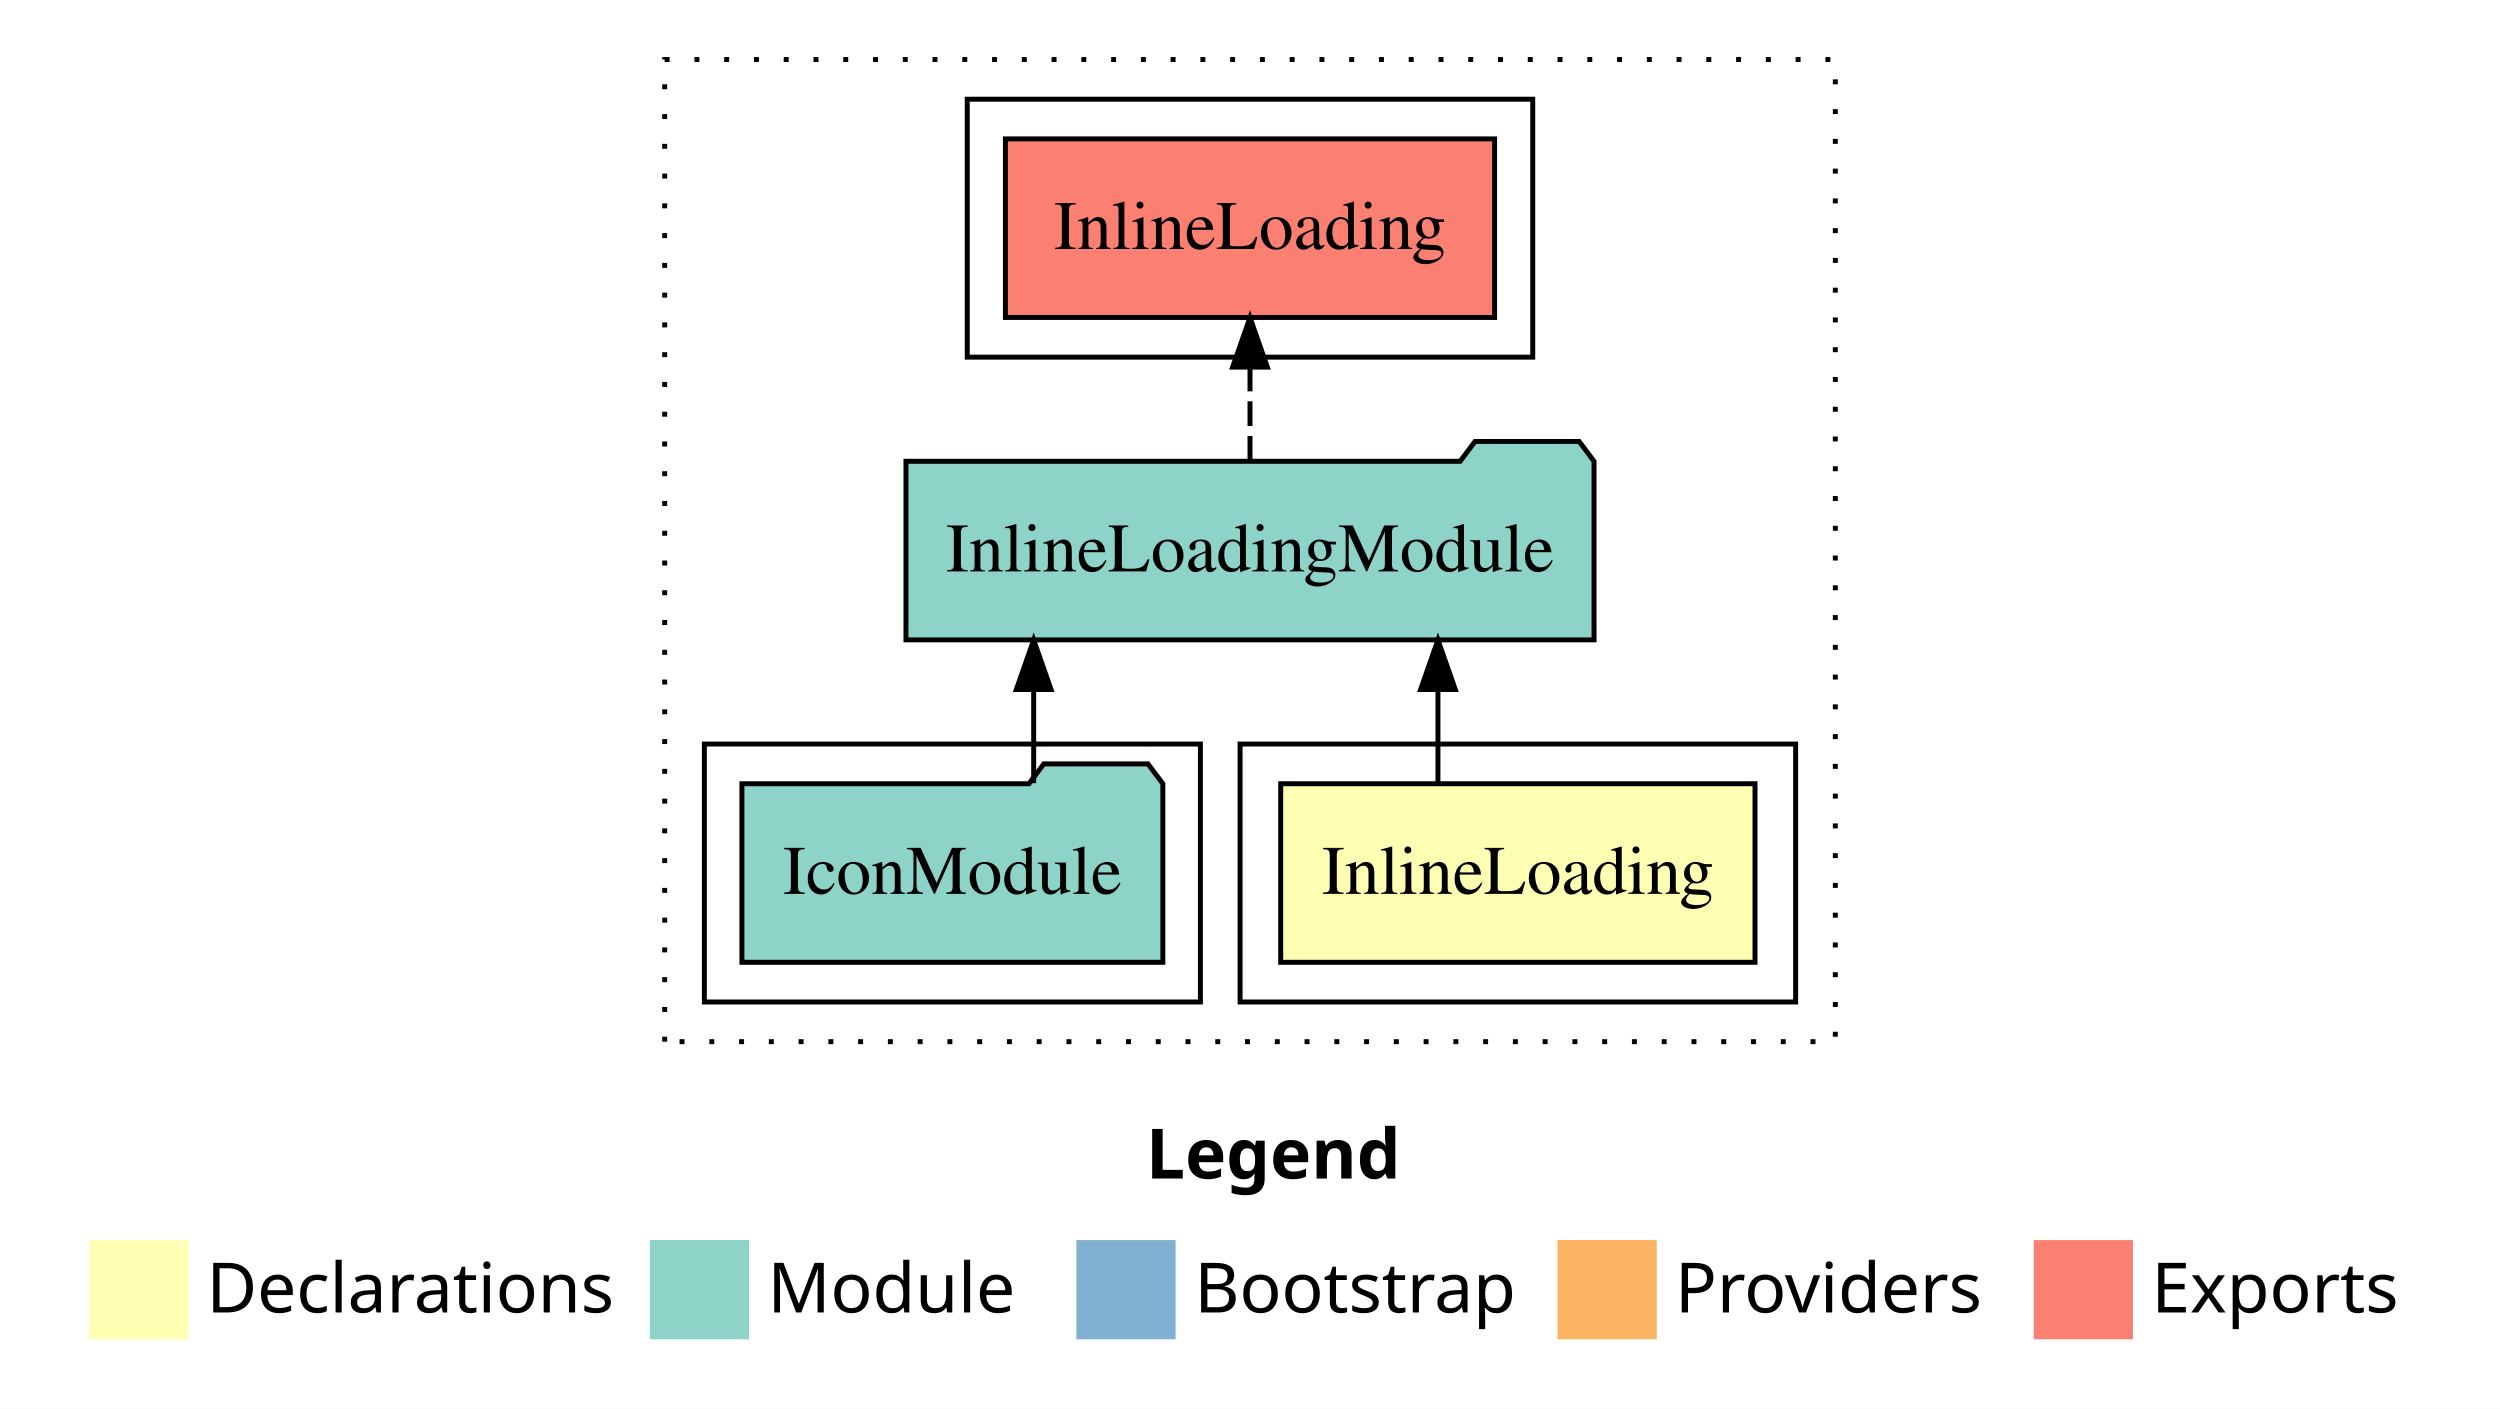
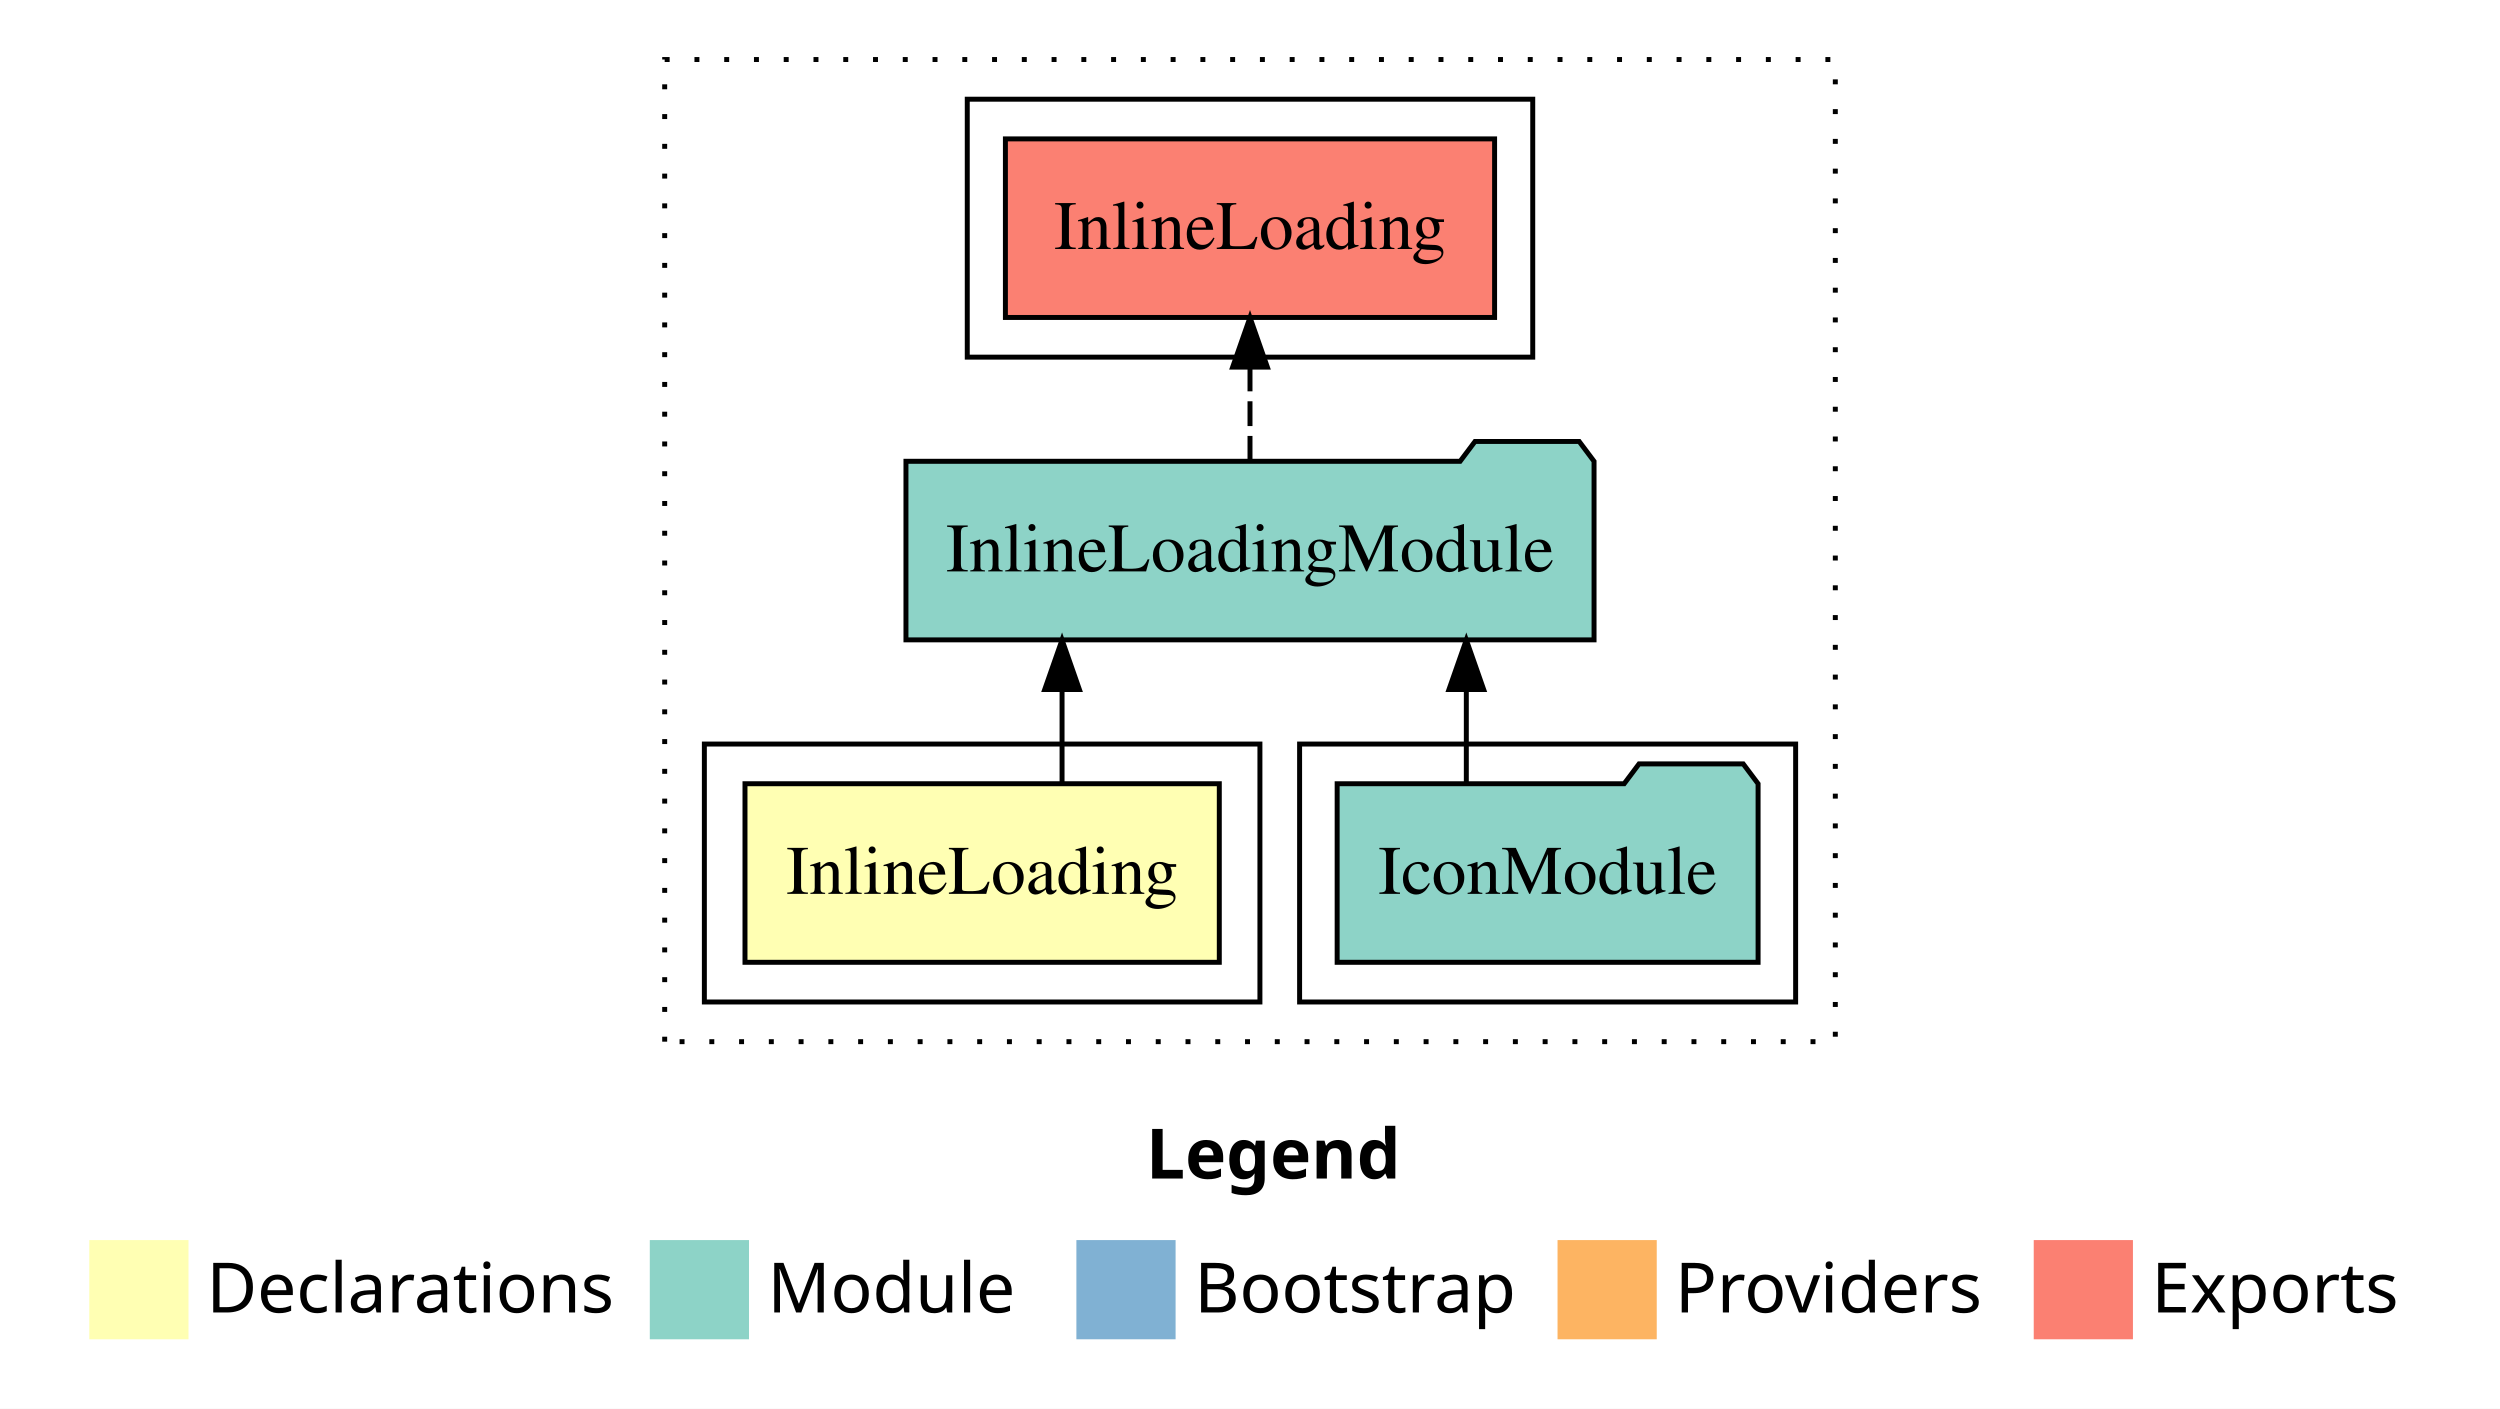
<svg xmlns="http://www.w3.org/2000/svg" width="504pt" height="284pt" viewBox="0.00 0.00 504.00 284.00">
  <g id="graph0" class="graph" transform="scale(1 1) rotate(0) translate(4 280)">
    <polygon fill="white" stroke="transparent" points="-4,4 -4,-280 500,-280 500,4 -4,4" />
    <text text-anchor="start" x="227.01" y="-42.4" font-family="Times-12" font-weight="bold" font-size="14.00">Legend</text>
    <polygon fill="#ffffb3" stroke="transparent" points="14,-10 14,-30 34,-30 34,-10 14,-10" />
    <text text-anchor="start" x="37.63" y="-15.4" font-family="Times-12" font-size="14.00">  Declarations</text>
    <polygon fill="#8dd3c7" stroke="transparent" points="127,-10 127,-30 147,-30 147,-10 127,-10" />
    <text text-anchor="start" x="150.73" y="-15.4" font-family="Times-12" font-size="14.00">  Module</text>
    <polygon fill="#80b1d3" stroke="transparent" points="213,-10 213,-30 233,-30 233,-10 213,-10" />
    <text text-anchor="start" x="236.78" y="-15.4" font-family="Times-12" font-size="14.00">  Bootstrap</text>
    <polygon fill="#fdb462" stroke="transparent" points="310,-10 310,-30 330,-30 330,-10 310,-10" />
    <text text-anchor="start" x="333.67" y="-15.4" font-family="Times-12" font-size="14.00">  Providers</text>
    <polygon fill="#fb8072" stroke="transparent" points="406,-10 406,-30 426,-30 426,-10 406,-10" />
    <text text-anchor="start" x="429.73" y="-15.4" font-family="Times-12" font-size="14.00">  Exports</text>
    <g id="clust1" class="cluster">
      <polygon fill="none" stroke="black" stroke-dasharray="1,5" points="130,-70 130,-268 366,-268 366,-70 130,-70" />
    </g>
-     <g id="clust2" class="cluster">
-       <polygon fill="none" stroke="black" points="246,-78 246,-130 358,-130 358,-78 246,-78" />
-     </g>
-     <g id="clust4" class="cluster">
-       <polygon fill="none" stroke="black" points="138,-78 138,-130 238,-130 238,-78 138,-78" />
-     </g>
    <g id="clust5" class="cluster">
      <polygon fill="none" stroke="black" points="191,-208 191,-260 305,-260 305,-208 191,-208" />
    </g>
+     <g id="clust4" class="cluster">
+       <polygon fill="none" stroke="black" points="258,-78 258,-130 358,-130 358,-78 258,-78" />
+     </g>
+     <g id="clust2" class="cluster">
+       <polygon fill="none" stroke="black" points="138,-78 138,-130 250,-130 250,-78 138,-78" />
+     </g>
    <g id="node1" class="node">
-       <polygon fill="#ffffb3" stroke="black" points="349.81,-122 254.19,-122 254.19,-86 349.81,-86 349.81,-122" />
-       <text text-anchor="middle" x="302" y="-99.8" font-family="Times,serif" font-size="14.00">InlineLoading</text>
+       <polygon fill="#ffffb3" stroke="black" points="241.81,-122 146.19,-122 146.19,-86 241.81,-86 241.81,-122" />
+       <text text-anchor="middle" x="194" y="-99.8" font-family="Times,serif" font-size="14.00">InlineLoading</text>
    </g>
    <g id="node2" class="node">
      <polygon fill="#8dd3c7" stroke="black" points="317.36,-187 314.36,-191 293.36,-191 290.36,-187 178.64,-187 178.64,-151 317.36,-151 317.36,-187" />
      <text text-anchor="middle" x="248" y="-164.8" font-family="Times,serif" font-size="14.00">InlineLoadingModule</text>
    </g>
    <g id="edge1" class="edge">
-       <path fill="none" stroke="black" d="M285.89,-122.11C285.89,-122.11 285.89,-140.99 285.89,-140.99" />
-       <polygon fill="black" stroke="black" points="282.39,-140.99 285.89,-150.99 289.39,-140.99 282.39,-140.99" />
+       <path fill="none" stroke="black" d="M210.11,-122.11C210.11,-122.11 210.11,-140.99 210.11,-140.99" />
+       <polygon fill="black" stroke="black" points="206.61,-140.99 210.11,-150.99 213.61,-140.99 206.61,-140.99" />
    </g>
    <g id="node4" class="node">
      <polygon fill="#fb8072" stroke="black" points="297.31,-252 198.69,-252 198.69,-216 297.31,-216 297.31,-252" />
      <text text-anchor="middle" x="248" y="-229.8" font-family="Times,serif" font-size="14.00">InlineLoading </text>
    </g>
    <g id="edge3" class="edge">
      <path fill="none" stroke="black" stroke-dasharray="5,2" d="M248,-187.11C248,-187.11 248,-205.99 248,-205.99" />
      <polygon fill="black" stroke="black" points="244.5,-205.99 248,-215.99 251.5,-205.99 244.5,-205.99" />
    </g>
    <g id="node3" class="node">
-       <polygon fill="#8dd3c7" stroke="black" points="230.43,-122 227.43,-126 206.43,-126 203.43,-122 145.57,-122 145.57,-86 230.43,-86 230.43,-122" />
-       <text text-anchor="middle" x="188" y="-99.8" font-family="Times,serif" font-size="14.00">IconModule</text>
+       <polygon fill="#8dd3c7" stroke="black" points="350.43,-122 347.43,-126 326.43,-126 323.43,-122 265.57,-122 265.57,-86 350.43,-86 350.43,-122" />
+       <text text-anchor="middle" x="308" y="-99.8" font-family="Times,serif" font-size="14.00">IconModule</text>
    </g>
    <g id="edge2" class="edge">
-       <path fill="none" stroke="black" d="M204.39,-122.11C204.39,-122.11 204.39,-140.99 204.39,-140.99" />
-       <polygon fill="black" stroke="black" points="200.89,-140.99 204.39,-150.99 207.89,-140.99 200.89,-140.99" />
+       <path fill="none" stroke="black" d="M291.61,-122.11C291.61,-122.11 291.61,-140.99 291.61,-140.99" />
+       <polygon fill="black" stroke="black" points="288.11,-140.99 291.61,-150.99 295.11,-140.99 288.11,-140.99" />
    </g>
  </g>
</svg>
